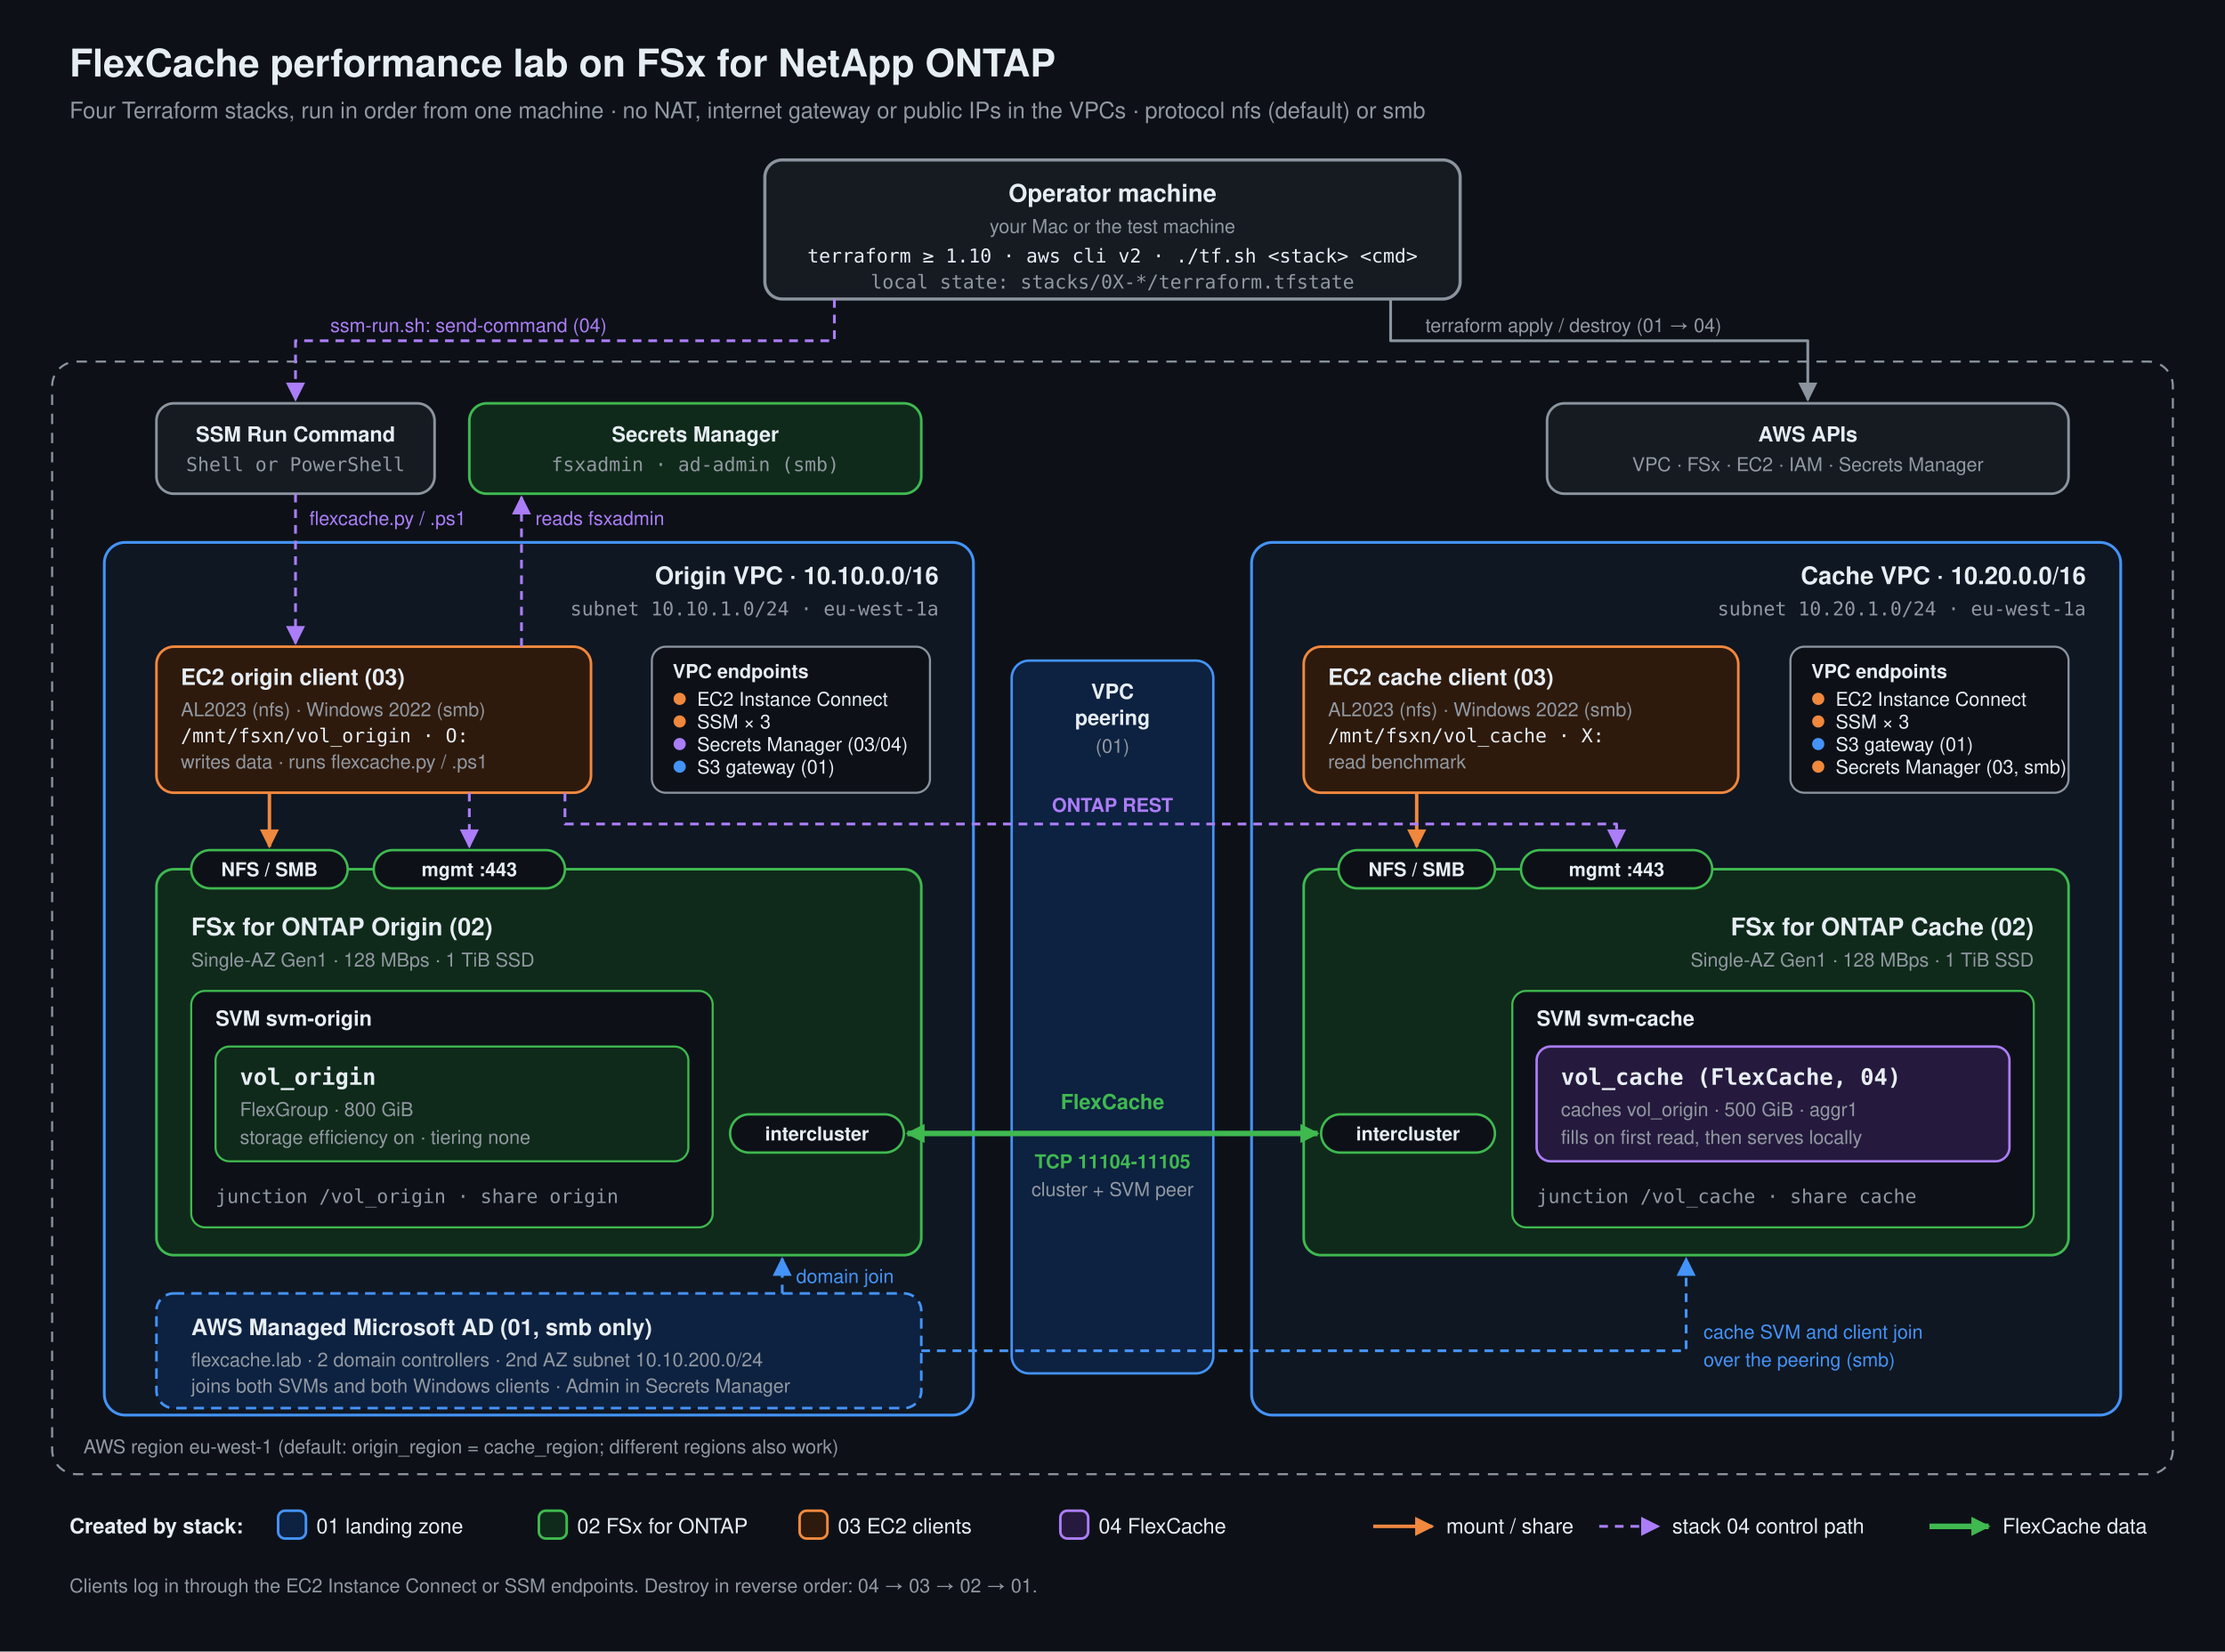
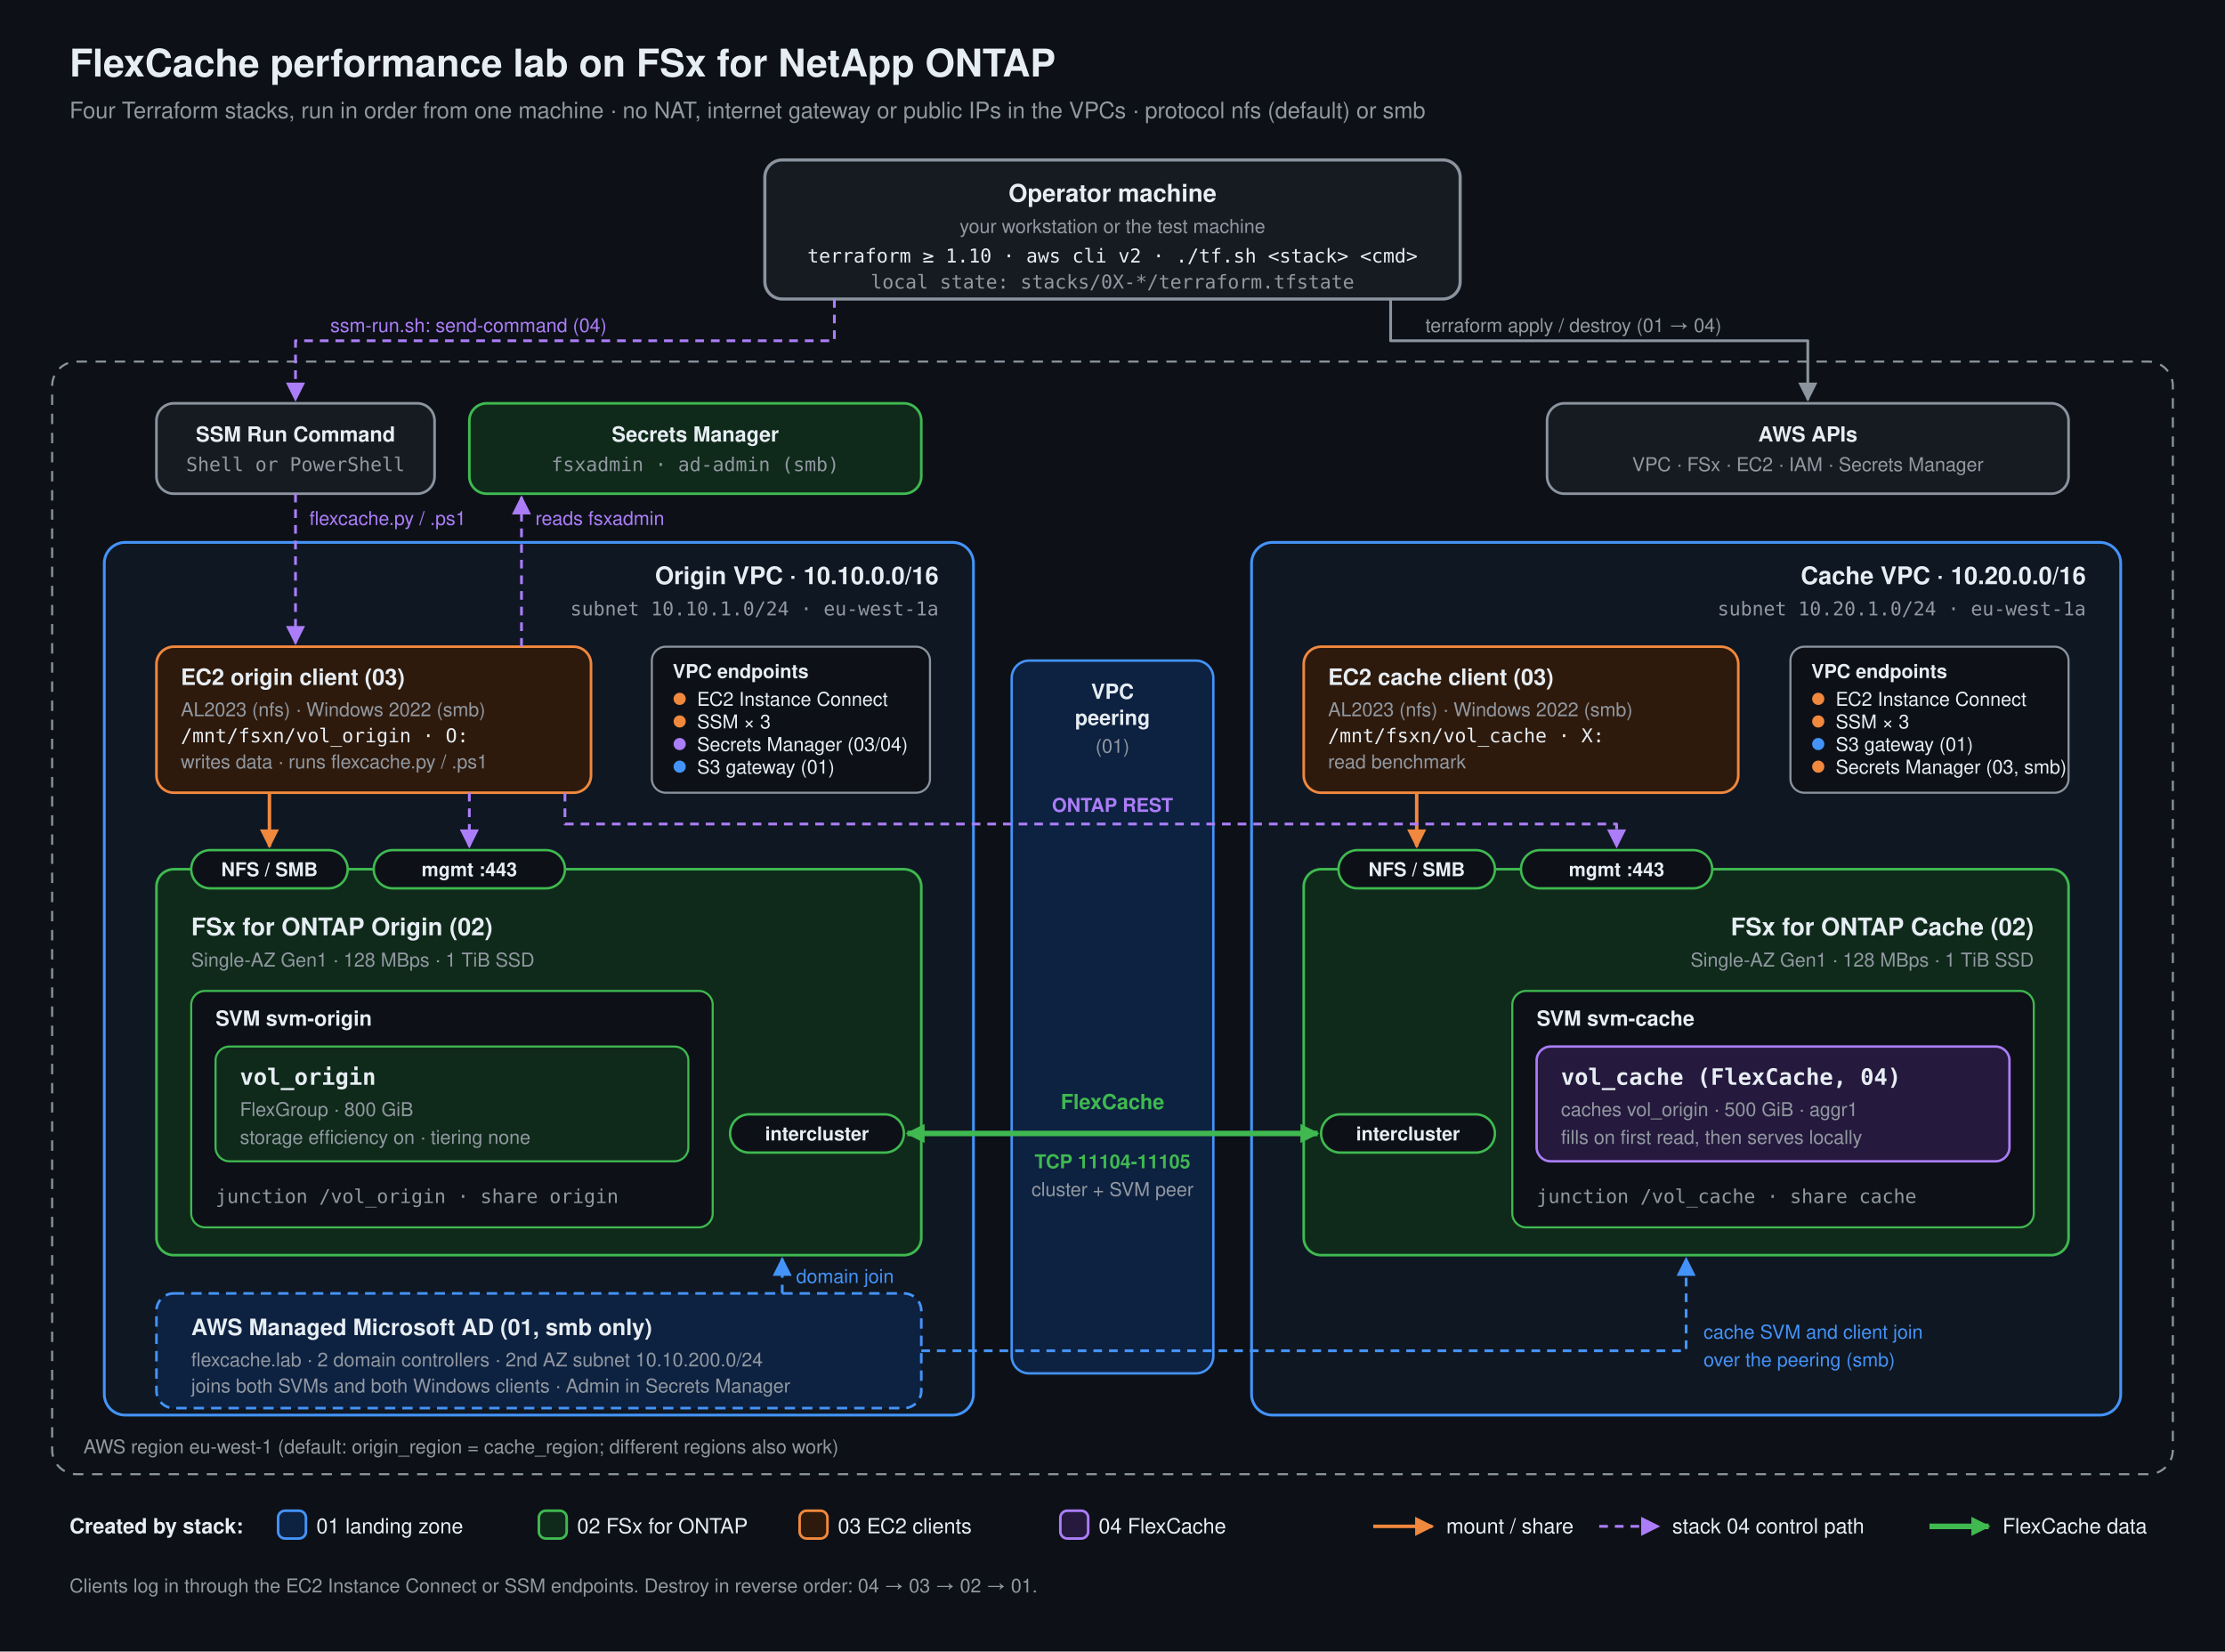
<svg xmlns="http://www.w3.org/2000/svg" viewBox="0 0 1280 950" width="1280" height="950" role="img" aria-label="Architecture of the FlexCache performance lab: an operator machine runs Terraform against AWS; the origin VPC holds FSx for ONTAP Origin and an EC2 client, the cache VPC holds FSx for ONTAP Cache with the FlexCache volume and an EC2 client; with protocol smb, an AWS Managed Microsoft AD in the origin VPC joins both SVMs and the Windows clients, which map the Origin and Cache shares; the VPCs are peered and FlexCache reads flow between the file systems over the intercluster ports 11104-11105.">
  <defs>
    <marker id="m-n" viewBox="0 0 10 10" refX="9" refY="5" markerWidth="11" markerHeight="11" markerUnits="userSpaceOnUse" orient="auto-start-reverse">
      <path d="M0,0 L10,5 L0,10 z" fill="#8b949e" />
    </marker>
    <marker id="m-1" viewBox="0 0 10 10" refX="9" refY="5" markerWidth="11" markerHeight="11" markerUnits="userSpaceOnUse" orient="auto-start-reverse">
      <path d="M0,0 L10,5 L0,10 z" fill="#4493f8" />
    </marker>
    <marker id="m-2" viewBox="0 0 10 10" refX="9" refY="5" markerWidth="11" markerHeight="11" markerUnits="userSpaceOnUse" orient="auto-start-reverse">
      <path d="M0,0 L10,5 L0,10 z" fill="#3fb950" />
    </marker>
    <marker id="m-3" viewBox="0 0 10 10" refX="9" refY="5" markerWidth="11" markerHeight="11" markerUnits="userSpaceOnUse" orient="auto-start-reverse">
      <path d="M0,0 L10,5 L0,10 z" fill="#f0883e" />
    </marker>
    <marker id="m-4" viewBox="0 0 10 10" refX="9" refY="5" markerWidth="11" markerHeight="11" markerUnits="userSpaceOnUse" orient="auto-start-reverse">
      <path d="M0,0 L10,5 L0,10 z" fill="#ab7df8" />
    </marker>
  </defs>
  <rect x="0" y="0" width="1280" height="950" rx="0" fill="#0d1117" stroke="#0d1117" stroke-width="0" />
  <text x="40" y="44" font-family="-apple-system, BlinkMacSystemFont, 'Segoe UI', Helvetica, Arial, sans-serif" font-size="22" font-weight="700" fill="#e6edf3" text-anchor="start">FlexCache performance lab on FSx for NetApp ONTAP</text>
  <text x="40" y="68" font-family="-apple-system, BlinkMacSystemFont, 'Segoe UI', Helvetica, Arial, sans-serif" font-size="13" font-weight="400" fill="#9198a1" text-anchor="start">Four Terraform stacks, run in order from one machine · no NAT, internet gateway or public IPs in the VPCs · protocol nfs (default) or smb</text>
  <rect x="440" y="92" width="400" height="80" rx="10" fill="#161b22" stroke="#8b949e" stroke-width="1.8" />
  <text x="640" y="116" font-family="-apple-system, BlinkMacSystemFont, 'Segoe UI', Helvetica, Arial, sans-serif" font-size="14" font-weight="700" fill="#e6edf3" text-anchor="middle">Operator machine</text>
-   <text x="640" y="134" font-family="-apple-system, BlinkMacSystemFont, 'Segoe UI', Helvetica, Arial, sans-serif" font-size="11" font-weight="400" fill="#9198a1" text-anchor="middle">your Mac or the test machine</text>
+   <text x="640" y="134" font-family="-apple-system, BlinkMacSystemFont, 'Segoe UI', Helvetica, Arial, sans-serif" font-size="11" font-weight="400" fill="#9198a1" text-anchor="middle">your workstation or the test machine</text>
  <text x="640" y="151" font-family="ui-monospace, SFMono-Regular, Menlo, Consolas, monospace" font-size="11" font-weight="400" fill="#e6edf3" text-anchor="middle">terraform ≥ 1.10 · aws cli v2 · ./tf.sh &lt;stack&gt; &lt;cmd&gt;</text>
  <text x="640" y="166" font-family="ui-monospace, SFMono-Regular, Menlo, Consolas, monospace" font-size="11" font-weight="400" fill="#9198a1" text-anchor="middle">local state: stacks/0X-*/terraform.tfstate</text>
  <rect x="30" y="208" width="1220" height="640" rx="14" fill="none" stroke="#8b949e" stroke-width="1.2" stroke-dasharray="6 5" />
  <text x="48" y="836" font-family="-apple-system, BlinkMacSystemFont, 'Segoe UI', Helvetica, Arial, sans-serif" font-size="11" font-weight="400" fill="#9198a1" text-anchor="start">AWS region eu-west-1 (default: origin_region = cache_region; different regions also work)</text>
  <rect x="90" y="232" width="160" height="52" rx="10" fill="#161b22" stroke="#8b949e" stroke-width="1.5" />
  <text x="170" y="254" font-family="-apple-system, BlinkMacSystemFont, 'Segoe UI', Helvetica, Arial, sans-serif" font-size="12" font-weight="700" fill="#e6edf3" text-anchor="middle">SSM Run Command</text>
  <text x="170" y="271" font-family="ui-monospace, SFMono-Regular, Menlo, Consolas, monospace" font-size="11" font-weight="400" fill="#9198a1" text-anchor="middle">Shell or PowerShell</text>
  <rect x="270" y="232" width="260" height="52" rx="10" fill="#0f2a1a" stroke="#3fb950" stroke-width="1.5" />
  <text x="400" y="254" font-family="-apple-system, BlinkMacSystemFont, 'Segoe UI', Helvetica, Arial, sans-serif" font-size="12" font-weight="700" fill="#e6edf3" text-anchor="middle">Secrets Manager</text>
  <text x="400" y="271" font-family="ui-monospace, SFMono-Regular, Menlo, Consolas, monospace" font-size="11" font-weight="400" fill="#9198a1" text-anchor="middle">fsxadmin · ad-admin (smb)</text>
  <rect x="890" y="232" width="300" height="52" rx="10" fill="#161b22" stroke="#8b949e" stroke-width="1.5" />
  <text x="1040" y="254" font-family="-apple-system, BlinkMacSystemFont, 'Segoe UI', Helvetica, Arial, sans-serif" font-size="12" font-weight="700" fill="#e6edf3" text-anchor="middle">AWS APIs</text>
  <text x="1040" y="271" font-family="-apple-system, BlinkMacSystemFont, 'Segoe UI', Helvetica, Arial, sans-serif" font-size="11" font-weight="400" fill="#9198a1" text-anchor="middle">VPC · FSx · EC2 · IAM · Secrets Manager</text>
  <path d="M800,172 L800,196 L1040,196 L1040,230" fill="none" stroke="#8b949e" stroke-width="1.6" stroke-linejoin="round" marker-end="url(#m-n)" />
  <text x="820" y="191" font-family="-apple-system, BlinkMacSystemFont, 'Segoe UI', Helvetica, Arial, sans-serif" font-size="11" font-weight="400" fill="#9198a1" text-anchor="start">terraform apply / destroy (01 → 04)</text>
  <path d="M480,172 L480,196 L170,196 L170,230" fill="none" stroke="#ab7df8" stroke-width="1.6" stroke-linejoin="round" stroke-dasharray="5 4" marker-end="url(#m-4)" />
  <text x="190" y="191" font-family="-apple-system, BlinkMacSystemFont, 'Segoe UI', Helvetica, Arial, sans-serif" font-size="11" font-weight="400" fill="#ab7df8" text-anchor="start">ssm-run.sh: send-command (04)</text>
  <rect x="60" y="312" width="500" height="502" rx="12" fill="#0f1722" stroke="#4493f8" stroke-width="1.6" />
  <text x="540" y="336" font-family="-apple-system, BlinkMacSystemFont, 'Segoe UI', Helvetica, Arial, sans-serif" font-size="14" font-weight="700" fill="#e6edf3" text-anchor="end">Origin VPC · 10.10.0.0/16</text>
  <text x="540" y="354" font-family="ui-monospace, SFMono-Regular, Menlo, Consolas, monospace" font-size="11" font-weight="400" fill="#9198a1" text-anchor="end">subnet 10.10.1.0/24 · eu-west-1a</text>
  <rect x="720" y="312" width="500" height="502" rx="12" fill="#0f1722" stroke="#4493f8" stroke-width="1.6" />
  <text x="1200" y="336" font-family="-apple-system, BlinkMacSystemFont, 'Segoe UI', Helvetica, Arial, sans-serif" font-size="14" font-weight="700" fill="#e6edf3" text-anchor="end">Cache VPC · 10.20.0.0/16</text>
  <text x="1200" y="354" font-family="ui-monospace, SFMono-Regular, Menlo, Consolas, monospace" font-size="11" font-weight="400" fill="#9198a1" text-anchor="end">subnet 10.20.1.0/24 · eu-west-1a</text>
  <rect x="582" y="380" width="116" height="410" rx="10" fill="#0d2140" stroke="#4493f8" stroke-width="1.4" />
  <text x="640" y="402" font-family="-apple-system, BlinkMacSystemFont, 'Segoe UI', Helvetica, Arial, sans-serif" font-size="12" font-weight="700" fill="#e6edf3" text-anchor="middle">VPC</text>
  <text x="640" y="417" font-family="-apple-system, BlinkMacSystemFont, 'Segoe UI', Helvetica, Arial, sans-serif" font-size="12" font-weight="700" fill="#e6edf3" text-anchor="middle">peering</text>
  <text x="640" y="433" font-family="-apple-system, BlinkMacSystemFont, 'Segoe UI', Helvetica, Arial, sans-serif" font-size="11" font-weight="400" fill="#9198a1" text-anchor="middle">(01)</text>
  <rect x="90" y="372" width="250" height="84" rx="10" fill="#2e1a0c" stroke="#f0883e" stroke-width="1.5" />
  <text x="104" y="394" font-family="-apple-system, BlinkMacSystemFont, 'Segoe UI', Helvetica, Arial, sans-serif" font-size="13" font-weight="700" fill="#e6edf3" text-anchor="start">EC2 origin client (03)</text>
  <text x="104" y="412" font-family="-apple-system, BlinkMacSystemFont, 'Segoe UI', Helvetica, Arial, sans-serif" font-size="11" font-weight="400" fill="#9198a1" text-anchor="start">AL2023 (nfs) · Windows 2022 (smb)</text>
  <text x="104" y="427" font-family="ui-monospace, SFMono-Regular, Menlo, Consolas, monospace" font-size="11" font-weight="400" fill="#e6edf3" text-anchor="start">/mnt/fsxn/vol_origin · O:</text>
  <text x="104" y="442" font-family="-apple-system, BlinkMacSystemFont, 'Segoe UI', Helvetica, Arial, sans-serif" font-size="11" font-weight="400" fill="#9198a1" text-anchor="start">writes data · runs flexcache.py / .ps1</text>
  <rect x="750" y="372" width="250" height="84" rx="10" fill="#2e1a0c" stroke="#f0883e" stroke-width="1.5" />
  <text x="764" y="394" font-family="-apple-system, BlinkMacSystemFont, 'Segoe UI', Helvetica, Arial, sans-serif" font-size="13" font-weight="700" fill="#e6edf3" text-anchor="start">EC2 cache client (03)</text>
  <text x="764" y="412" font-family="-apple-system, BlinkMacSystemFont, 'Segoe UI', Helvetica, Arial, sans-serif" font-size="11" font-weight="400" fill="#9198a1" text-anchor="start">AL2023 (nfs) · Windows 2022 (smb)</text>
  <text x="764" y="427" font-family="ui-monospace, SFMono-Regular, Menlo, Consolas, monospace" font-size="11" font-weight="400" fill="#e6edf3" text-anchor="start">/mnt/fsxn/vol_cache · X:</text>
  <text x="764" y="442" font-family="-apple-system, BlinkMacSystemFont, 'Segoe UI', Helvetica, Arial, sans-serif" font-size="11" font-weight="400" fill="#9198a1" text-anchor="start">read benchmark</text>
  <rect x="375" y="372" width="160" height="84" rx="8" fill="#0d1117" stroke="#8b949e" stroke-width="1.2" />
  <text x="387" y="390" font-family="-apple-system, BlinkMacSystemFont, 'Segoe UI', Helvetica, Arial, sans-serif" font-size="11" font-weight="700" fill="#e6edf3" text-anchor="start">VPC endpoints</text>
  <circle cx="391" cy="402" r="3.5" fill="#f0883e" />
  <text x="401" y="406" font-family="-apple-system, BlinkMacSystemFont, 'Segoe UI', Helvetica, Arial, sans-serif" font-size="11" font-weight="400" fill="#e6edf3" text-anchor="start">EC2 Instance Connect</text>
  <circle cx="391" cy="415" r="3.5" fill="#f0883e" />
  <text x="401" y="419" font-family="-apple-system, BlinkMacSystemFont, 'Segoe UI', Helvetica, Arial, sans-serif" font-size="11" font-weight="400" fill="#e6edf3" text-anchor="start">SSM × 3</text>
  <circle cx="391" cy="428" r="3.5" fill="#ab7df8" />
  <text x="401" y="432" font-family="-apple-system, BlinkMacSystemFont, 'Segoe UI', Helvetica, Arial, sans-serif" font-size="11" font-weight="400" fill="#e6edf3" text-anchor="start">Secrets Manager (03/04)</text>
  <circle cx="391" cy="441" r="3.5" fill="#4493f8" />
  <text x="401" y="445" font-family="-apple-system, BlinkMacSystemFont, 'Segoe UI', Helvetica, Arial, sans-serif" font-size="11" font-weight="400" fill="#e6edf3" text-anchor="start">S3 gateway (01)</text>
  <rect x="1030" y="372" width="160" height="84" rx="8" fill="#0d1117" stroke="#8b949e" stroke-width="1.2" />
  <text x="1042" y="390" font-family="-apple-system, BlinkMacSystemFont, 'Segoe UI', Helvetica, Arial, sans-serif" font-size="11" font-weight="700" fill="#e6edf3" text-anchor="start">VPC endpoints</text>
  <circle cx="1046" cy="402" r="3.5" fill="#f0883e" />
  <text x="1056" y="406" font-family="-apple-system, BlinkMacSystemFont, 'Segoe UI', Helvetica, Arial, sans-serif" font-size="11" font-weight="400" fill="#e6edf3" text-anchor="start">EC2 Instance Connect</text>
  <circle cx="1046" cy="415" r="3.5" fill="#f0883e" />
  <text x="1056" y="419" font-family="-apple-system, BlinkMacSystemFont, 'Segoe UI', Helvetica, Arial, sans-serif" font-size="11" font-weight="400" fill="#e6edf3" text-anchor="start">SSM × 3</text>
  <circle cx="1046" cy="428" r="3.5" fill="#4493f8" />
  <text x="1056" y="432" font-family="-apple-system, BlinkMacSystemFont, 'Segoe UI', Helvetica, Arial, sans-serif" font-size="11" font-weight="400" fill="#e6edf3" text-anchor="start">S3 gateway (01)</text>
  <circle cx="1046" cy="441" r="3.5" fill="#f0883e" />
  <text x="1056" y="445" font-family="-apple-system, BlinkMacSystemFont, 'Segoe UI', Helvetica, Arial, sans-serif" font-size="11" font-weight="400" fill="#e6edf3" text-anchor="start">Secrets Manager (03, smb)</text>
  <path d="M170,284 L170,370" fill="none" stroke="#ab7df8" stroke-width="1.6" stroke-linejoin="round" stroke-dasharray="5 4" marker-end="url(#m-4)" />
  <text x="178" y="302" font-family="-apple-system, BlinkMacSystemFont, 'Segoe UI', Helvetica, Arial, sans-serif" font-size="11" font-weight="400" fill="#ab7df8" text-anchor="start">flexcache.py / .ps1</text>
  <path d="M300,372 L300,286" fill="none" stroke="#ab7df8" stroke-width="1.6" stroke-linejoin="round" stroke-dasharray="5 4" marker-end="url(#m-4)" />
  <text x="308" y="302" font-family="-apple-system, BlinkMacSystemFont, 'Segoe UI', Helvetica, Arial, sans-serif" font-size="11" font-weight="400" fill="#ab7df8" text-anchor="start">reads fsxadmin</text>
  <rect x="90" y="500" width="440" height="222" rx="10" fill="#0f2a1a" stroke="#3fb950" stroke-width="1.5" />
  <rect x="110" y="489" width="90" height="22" rx="11" fill="#0d1117" stroke="#3fb950" stroke-width="1.4" />
  <text x="155.0" y="504" font-family="-apple-system, BlinkMacSystemFont, 'Segoe UI', Helvetica, Arial, sans-serif" font-size="11" font-weight="600" fill="#e6edf3" text-anchor="middle">NFS / SMB</text>
  <rect x="215" y="489" width="110" height="22" rx="11" fill="#0d1117" stroke="#3fb950" stroke-width="1.4" />
  <text x="270.0" y="504" font-family="-apple-system, BlinkMacSystemFont, 'Segoe UI', Helvetica, Arial, sans-serif" font-size="11" font-weight="600" fill="#e6edf3" text-anchor="middle">mgmt :443</text>
  <text x="110" y="538" font-family="-apple-system, BlinkMacSystemFont, 'Segoe UI', Helvetica, Arial, sans-serif" font-size="14" font-weight="700" fill="#e6edf3" text-anchor="start">FSx for ONTAP Origin (02)</text>
  <text x="110" y="556" font-family="-apple-system, BlinkMacSystemFont, 'Segoe UI', Helvetica, Arial, sans-serif" font-size="11" font-weight="400" fill="#9198a1" text-anchor="start">Single-AZ Gen1 · 128 MBps · 1 TiB SSD</text>
  <rect x="110" y="570" width="300" height="136" rx="8" fill="#0d1117" stroke="#3fb950" stroke-width="1.2" />
  <text x="124" y="590" font-family="-apple-system, BlinkMacSystemFont, 'Segoe UI', Helvetica, Arial, sans-serif" font-size="12" font-weight="700" fill="#e6edf3" text-anchor="start">SVM svm-origin</text>
  <rect x="124" y="602" width="272" height="66" rx="8" fill="#0f2a1a" stroke="#3fb950" stroke-width="1.2" />
  <text x="138" y="624" font-family="ui-monospace, SFMono-Regular, Menlo, Consolas, monospace" font-size="13" font-weight="700" fill="#e6edf3" text-anchor="start">vol_origin</text>
  <text x="138" y="642" font-family="-apple-system, BlinkMacSystemFont, 'Segoe UI', Helvetica, Arial, sans-serif" font-size="11" font-weight="400" fill="#9198a1" text-anchor="start">FlexGroup · 800 GiB</text>
  <text x="138" y="658" font-family="-apple-system, BlinkMacSystemFont, 'Segoe UI', Helvetica, Arial, sans-serif" font-size="11" font-weight="400" fill="#9198a1" text-anchor="start">storage efficiency on · tiering none</text>
  <text x="124" y="692" font-family="ui-monospace, SFMono-Regular, Menlo, Consolas, monospace" font-size="11" font-weight="400" fill="#9198a1" text-anchor="start">junction /vol_origin · share origin</text>
  <rect x="420" y="641" width="100" height="22" rx="11" fill="#0d1117" stroke="#3fb950" stroke-width="1.4" />
  <text x="470.0" y="656" font-family="-apple-system, BlinkMacSystemFont, 'Segoe UI', Helvetica, Arial, sans-serif" font-size="11" font-weight="600" fill="#e6edf3" text-anchor="middle">intercluster</text>
  <rect x="750" y="500" width="440" height="222" rx="10" fill="#0f2a1a" stroke="#3fb950" stroke-width="1.5" />
  <rect x="770" y="489" width="90" height="22" rx="11" fill="#0d1117" stroke="#3fb950" stroke-width="1.4" />
  <text x="815.0" y="504" font-family="-apple-system, BlinkMacSystemFont, 'Segoe UI', Helvetica, Arial, sans-serif" font-size="11" font-weight="600" fill="#e6edf3" text-anchor="middle">NFS / SMB</text>
  <rect x="875" y="489" width="110" height="22" rx="11" fill="#0d1117" stroke="#3fb950" stroke-width="1.4" />
  <text x="930.0" y="504" font-family="-apple-system, BlinkMacSystemFont, 'Segoe UI', Helvetica, Arial, sans-serif" font-size="11" font-weight="600" fill="#e6edf3" text-anchor="middle">mgmt :443</text>
  <text x="1170" y="538" font-family="-apple-system, BlinkMacSystemFont, 'Segoe UI', Helvetica, Arial, sans-serif" font-size="14" font-weight="700" fill="#e6edf3" text-anchor="end">FSx for ONTAP Cache (02)</text>
  <text x="1170" y="556" font-family="-apple-system, BlinkMacSystemFont, 'Segoe UI', Helvetica, Arial, sans-serif" font-size="11" font-weight="400" fill="#9198a1" text-anchor="end">Single-AZ Gen1 · 128 MBps · 1 TiB SSD</text>
  <rect x="870" y="570" width="300" height="136" rx="8" fill="#0d1117" stroke="#3fb950" stroke-width="1.2" />
  <text x="884" y="590" font-family="-apple-system, BlinkMacSystemFont, 'Segoe UI', Helvetica, Arial, sans-serif" font-size="12" font-weight="700" fill="#e6edf3" text-anchor="start">SVM svm-cache</text>
  <rect x="884" y="602" width="272" height="66" rx="8" fill="#251a3d" stroke="#ab7df8" stroke-width="1.4" />
  <text x="898" y="624" font-family="ui-monospace, SFMono-Regular, Menlo, Consolas, monospace" font-size="13" font-weight="700" fill="#e6edf3" text-anchor="start">vol_cache  (FlexCache, 04)</text>
  <text x="898" y="642" font-family="-apple-system, BlinkMacSystemFont, 'Segoe UI', Helvetica, Arial, sans-serif" font-size="11" font-weight="400" fill="#9198a1" text-anchor="start">caches vol_origin · 500 GiB · aggr1</text>
  <text x="898" y="658" font-family="-apple-system, BlinkMacSystemFont, 'Segoe UI', Helvetica, Arial, sans-serif" font-size="11" font-weight="400" fill="#9198a1" text-anchor="start">fills on first read, then serves locally</text>
  <text x="884" y="692" font-family="ui-monospace, SFMono-Regular, Menlo, Consolas, monospace" font-size="11" font-weight="400" fill="#9198a1" text-anchor="start">junction /vol_cache · share cache</text>
  <rect x="760" y="641" width="100" height="22" rx="11" fill="#0d1117" stroke="#3fb950" stroke-width="1.4" />
  <text x="810.0" y="656" font-family="-apple-system, BlinkMacSystemFont, 'Segoe UI', Helvetica, Arial, sans-serif" font-size="11" font-weight="600" fill="#e6edf3" text-anchor="middle">intercluster</text>
  <path d="M155,456 L155,487" fill="none" stroke="#f0883e" stroke-width="2" stroke-linejoin="round" marker-end="url(#m-3)" />
  <path d="M815,456 L815,487" fill="none" stroke="#f0883e" stroke-width="2" stroke-linejoin="round" marker-end="url(#m-3)" />
  <path d="M270,456 L270,487" fill="none" stroke="#ab7df8" stroke-width="1.6" stroke-linejoin="round" stroke-dasharray="5 4" marker-end="url(#m-4)" />
  <path d="M325,456 L325,474 L930,474 L930,487" fill="none" stroke="#ab7df8" stroke-width="1.6" stroke-linejoin="round" stroke-dasharray="5 4" marker-end="url(#m-4)" />
  <text x="640" y="467" font-family="-apple-system, BlinkMacSystemFont, 'Segoe UI', Helvetica, Arial, sans-serif" font-size="11" font-weight="600" fill="#ab7df8" text-anchor="middle">ONTAP REST</text>
  <path d="M522,652 L758,652" fill="none" stroke="#3fb950" stroke-width="3.2" stroke-linejoin="round" marker-end="url(#m-2)" marker-start="url(#m-2)" />
  <text x="640" y="638" font-family="-apple-system, BlinkMacSystemFont, 'Segoe UI', Helvetica, Arial, sans-serif" font-size="12" font-weight="700" fill="#3fb950" text-anchor="middle">FlexCache</text>
  <text x="640" y="672" font-family="-apple-system, BlinkMacSystemFont, 'Segoe UI', Helvetica, Arial, sans-serif" font-size="11" font-weight="600" fill="#3fb950" text-anchor="middle">TCP 11104-11105</text>
  <text x="640" y="688" font-family="-apple-system, BlinkMacSystemFont, 'Segoe UI', Helvetica, Arial, sans-serif" font-size="11" font-weight="400" fill="#9198a1" text-anchor="middle">cluster + SVM peer</text>
  <rect x="90" y="744" width="440" height="66" rx="10" fill="#0d2140" stroke="#4493f8" stroke-width="1.5" stroke-dasharray="6 4" />
  <text x="110" y="768" font-family="-apple-system, BlinkMacSystemFont, 'Segoe UI', Helvetica, Arial, sans-serif" font-size="13" font-weight="700" fill="#e6edf3" text-anchor="start">AWS Managed Microsoft AD (01, smb only)</text>
  <text x="110" y="786" font-family="-apple-system, BlinkMacSystemFont, 'Segoe UI', Helvetica, Arial, sans-serif" font-size="11" font-weight="400" fill="#9198a1" text-anchor="start">flexcache.lab · 2 domain controllers · 2nd AZ subnet 10.10.200.0/24</text>
  <text x="110" y="801" font-family="-apple-system, BlinkMacSystemFont, 'Segoe UI', Helvetica, Arial, sans-serif" font-size="11" font-weight="400" fill="#9198a1" text-anchor="start">joins both SVMs and both Windows clients · Admin in Secrets Manager</text>
  <path d="M450,744 L450,724" fill="none" stroke="#4493f8" stroke-width="1.6" stroke-linejoin="round" stroke-dasharray="5 4" marker-end="url(#m-1)" />
  <text x="458" y="738" font-family="-apple-system, BlinkMacSystemFont, 'Segoe UI', Helvetica, Arial, sans-serif" font-size="11" font-weight="400" fill="#4493f8" text-anchor="start">domain join</text>
  <path d="M530,777 L970,777 L970,724" fill="none" stroke="#4493f8" stroke-width="1.6" stroke-linejoin="round" stroke-dasharray="5 4" marker-end="url(#m-1)" />
  <text x="980" y="770" font-family="-apple-system, BlinkMacSystemFont, 'Segoe UI', Helvetica, Arial, sans-serif" font-size="11" font-weight="400" fill="#4493f8" text-anchor="start">cache SVM and client join</text>
  <text x="980" y="786" font-family="-apple-system, BlinkMacSystemFont, 'Segoe UI', Helvetica, Arial, sans-serif" font-size="11" font-weight="400" fill="#4493f8" text-anchor="start">over the peering (smb)</text>
  <text x="40" y="882" font-family="-apple-system, BlinkMacSystemFont, 'Segoe UI', Helvetica, Arial, sans-serif" font-size="12" font-weight="700" fill="#e6edf3" text-anchor="start">Created by stack:</text>
  <rect x="160" y="869" width="16" height="16" rx="4" fill="#0d2140" stroke="#4493f8" stroke-width="1.5" />
  <text x="182" y="882" font-family="-apple-system, BlinkMacSystemFont, 'Segoe UI', Helvetica, Arial, sans-serif" font-size="12" font-weight="400" fill="#e6edf3" text-anchor="start">01 landing zone</text>
  <rect x="310" y="869" width="16" height="16" rx="4" fill="#0f2a1a" stroke="#3fb950" stroke-width="1.5" />
  <text x="332" y="882" font-family="-apple-system, BlinkMacSystemFont, 'Segoe UI', Helvetica, Arial, sans-serif" font-size="12" font-weight="400" fill="#e6edf3" text-anchor="start">02 FSx for ONTAP</text>
  <rect x="460" y="869" width="16" height="16" rx="4" fill="#2e1a0c" stroke="#f0883e" stroke-width="1.5" />
  <text x="482" y="882" font-family="-apple-system, BlinkMacSystemFont, 'Segoe UI', Helvetica, Arial, sans-serif" font-size="12" font-weight="400" fill="#e6edf3" text-anchor="start">03 EC2 clients</text>
  <rect x="610" y="869" width="16" height="16" rx="4" fill="#251a3d" stroke="#ab7df8" stroke-width="1.5" />
  <text x="632" y="882" font-family="-apple-system, BlinkMacSystemFont, 'Segoe UI', Helvetica, Arial, sans-serif" font-size="12" font-weight="400" fill="#e6edf3" text-anchor="start">04 FlexCache</text>
  <path d="M790,878 L824,878" fill="none" stroke="#f0883e" stroke-width="2" stroke-linejoin="round" marker-end="url(#m-3)" />
  <text x="832" y="882" font-family="-apple-system, BlinkMacSystemFont, 'Segoe UI', Helvetica, Arial, sans-serif" font-size="12" font-weight="400" fill="#e6edf3" text-anchor="start">mount / share</text>
  <path d="M920,878 L954,878" fill="none" stroke="#ab7df8" stroke-width="1.6" stroke-linejoin="round" stroke-dasharray="5 4" marker-end="url(#m-4)" />
  <text x="962" y="882" font-family="-apple-system, BlinkMacSystemFont, 'Segoe UI', Helvetica, Arial, sans-serif" font-size="12" font-weight="400" fill="#e6edf3" text-anchor="start">stack 04 control path</text>
  <path d="M1110,878 L1144,878" fill="none" stroke="#3fb950" stroke-width="3.2" stroke-linejoin="round" marker-end="url(#m-2)" />
  <text x="1152" y="882" font-family="-apple-system, BlinkMacSystemFont, 'Segoe UI', Helvetica, Arial, sans-serif" font-size="12" font-weight="400" fill="#e6edf3" text-anchor="start">FlexCache data</text>
  <text x="40" y="916" font-family="-apple-system, BlinkMacSystemFont, 'Segoe UI', Helvetica, Arial, sans-serif" font-size="11" font-weight="400" fill="#9198a1" text-anchor="start">Clients log in through the EC2 Instance Connect or SSM endpoints. Destroy in reverse order: 04 → 03 → 02 → 01.</text>
</svg>
